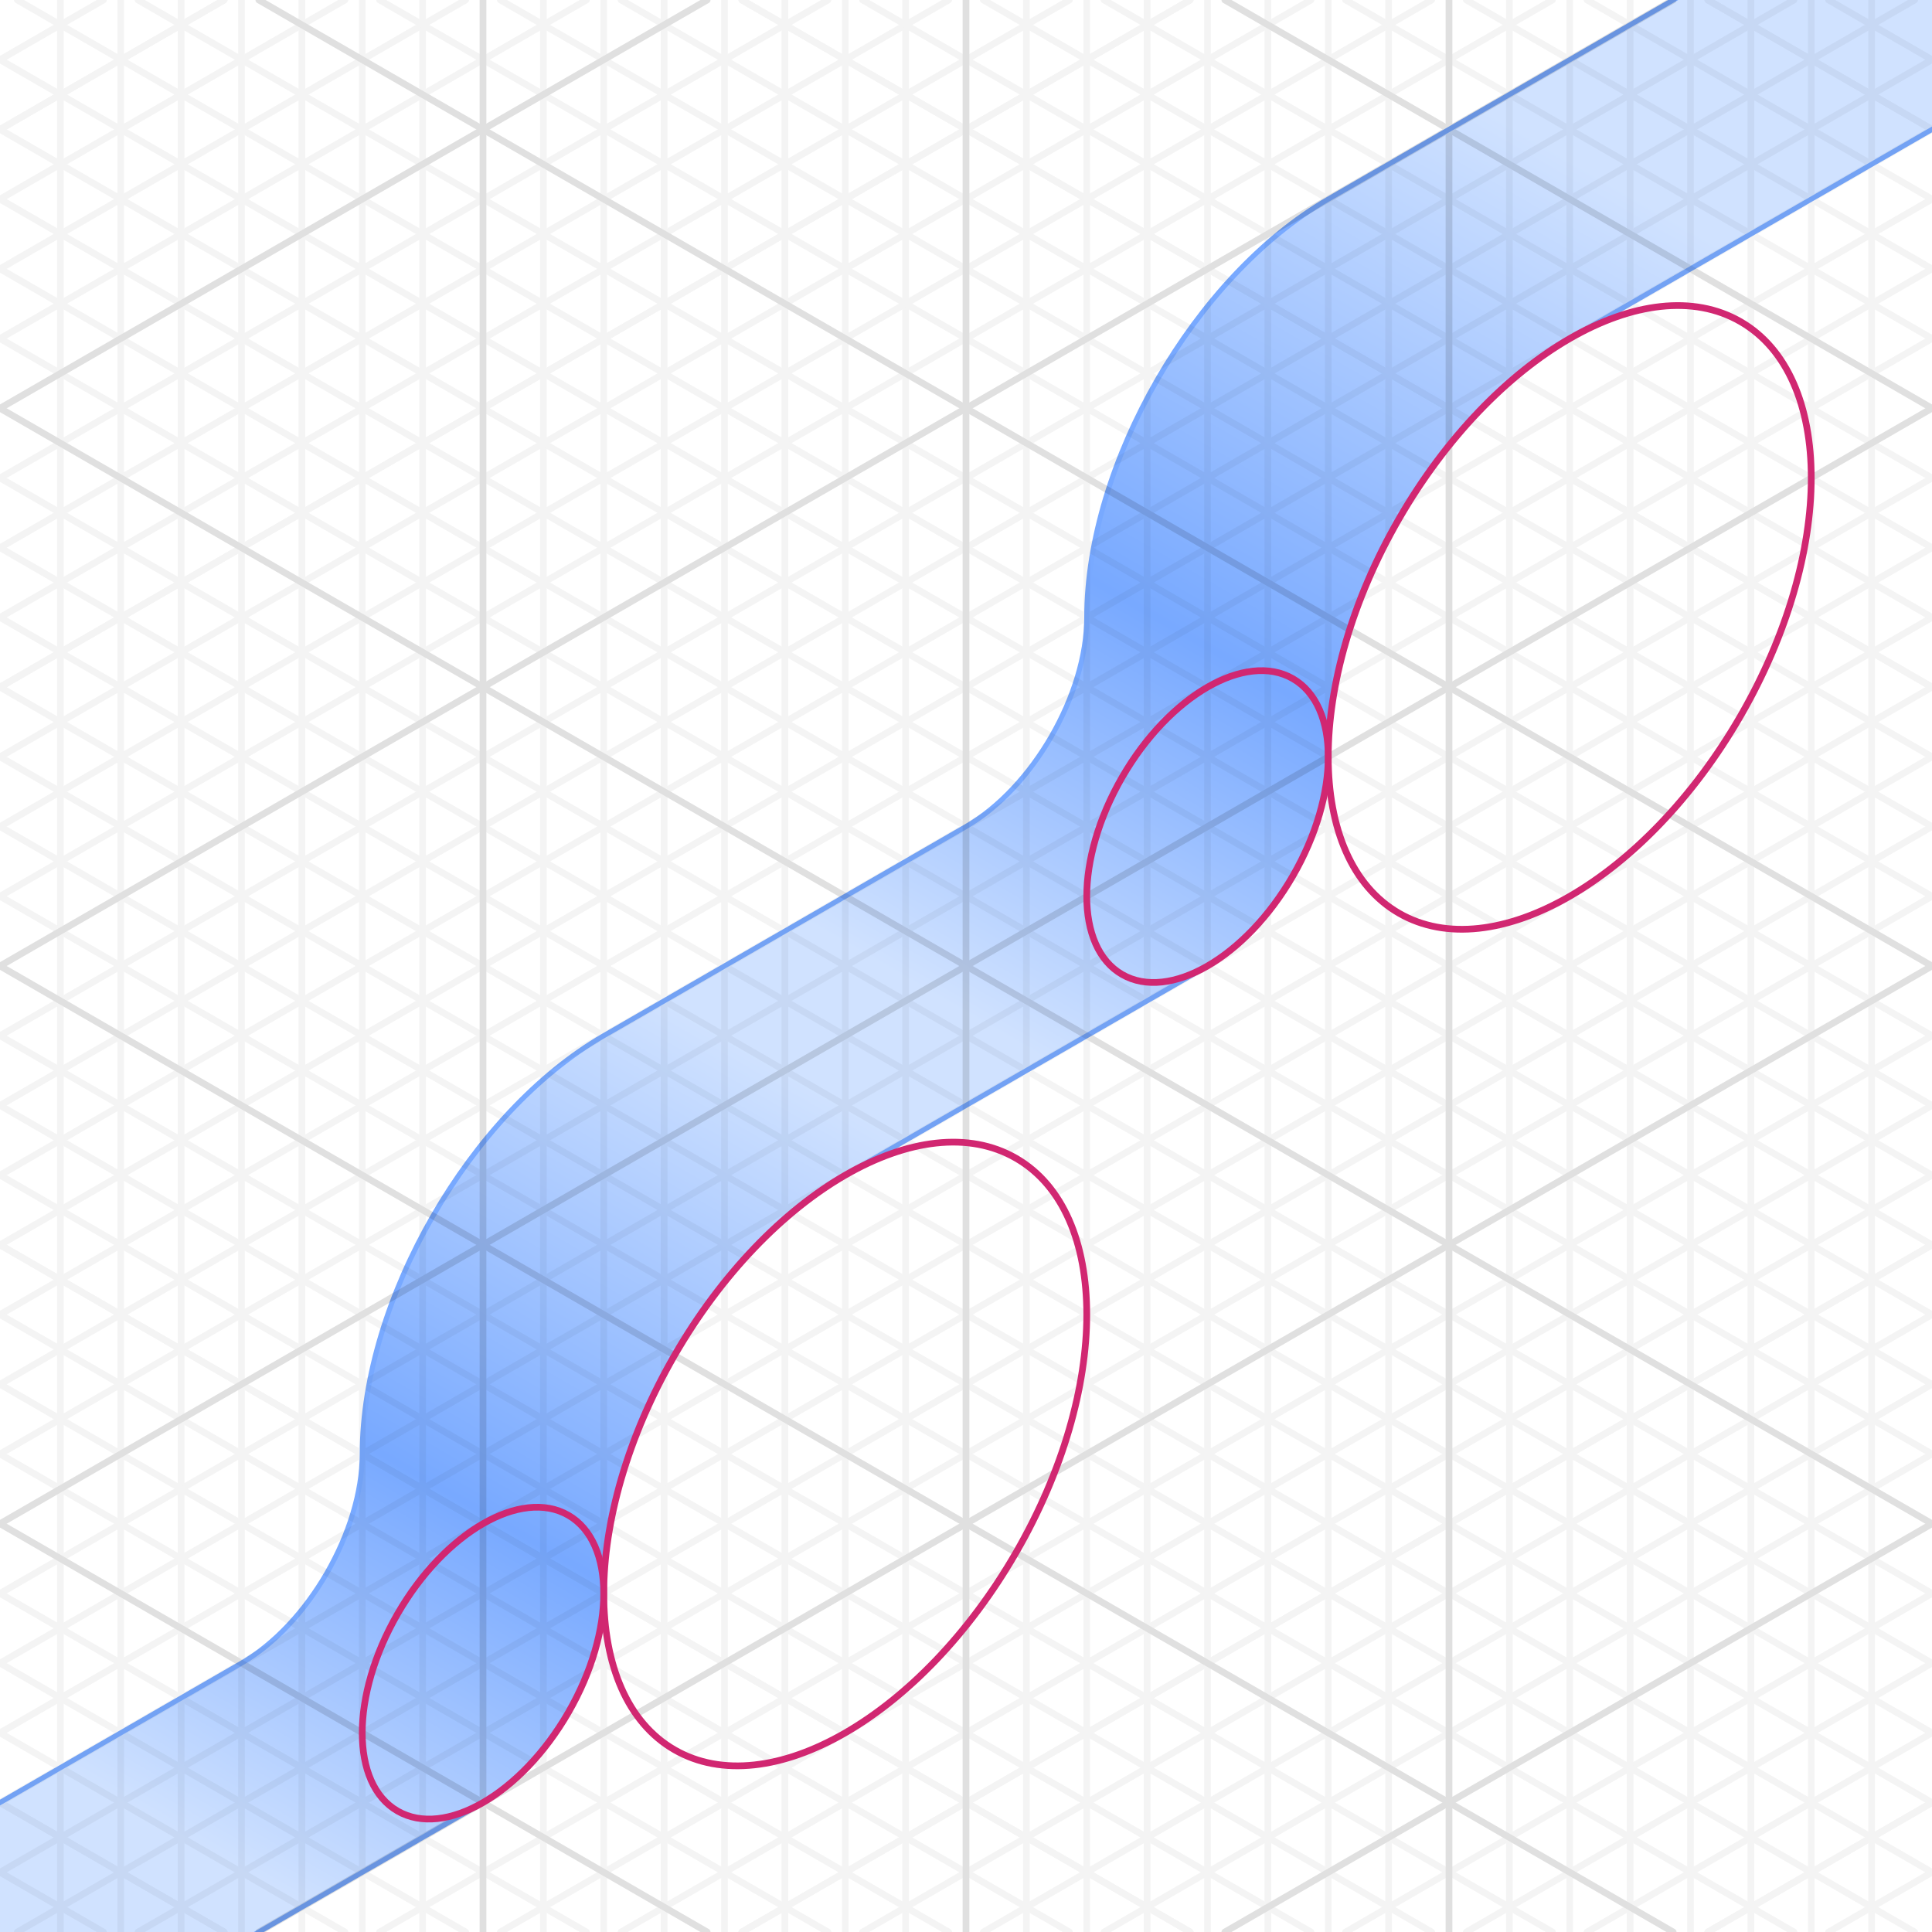
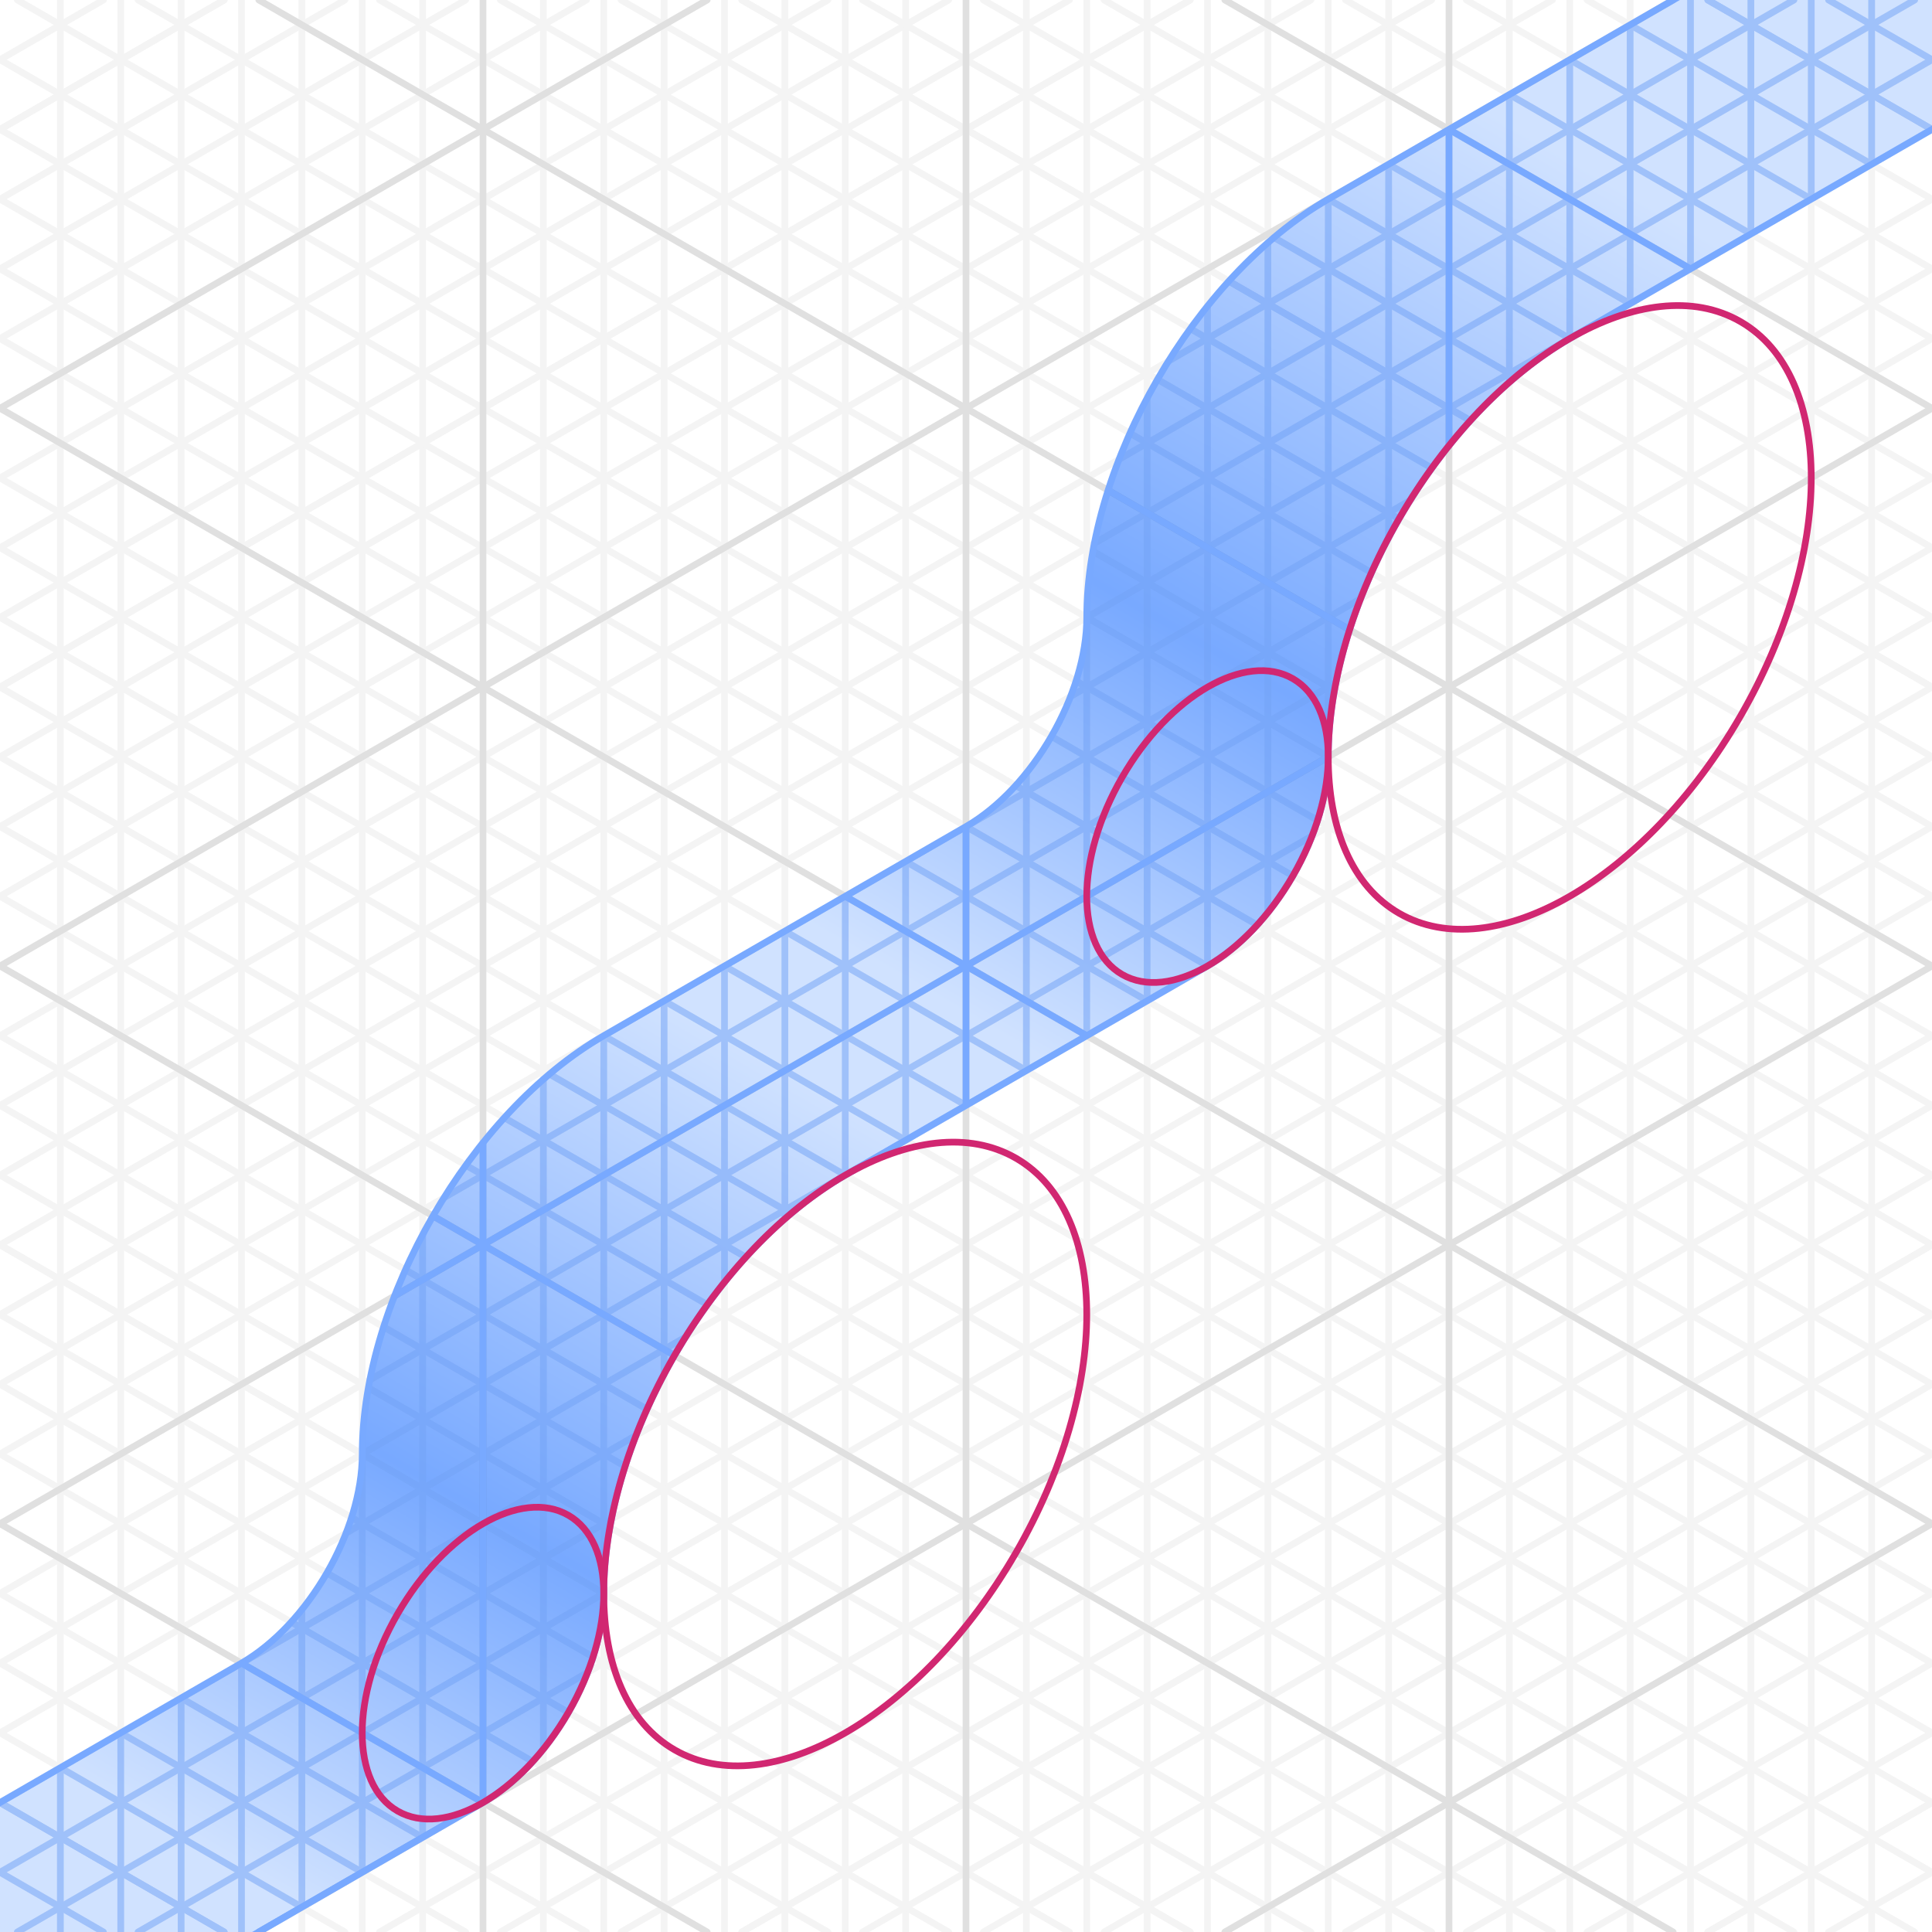
<svg xmlns="http://www.w3.org/2000/svg" viewBox="0 0 288 288">
  <defs>
-     <style>.cls-1{isolation:isolate;}.cls-2{fill:#fff;}.cls-3,.cls-4,.cls-6,.cls-7{fill:none;}.cls-3{stroke:#f4f4f4;}.cls-3,.cls-4{stroke-linecap:round;}.cls-3,.cls-4,.cls-5,.cls-6{stroke-miterlimit:10;}.cls-4{stroke:#e0e0e0;}.cls-5{stroke:#78a9ff;stroke-width:0.75px;mix-blend-mode:multiply;fill:url(#linear-gradient);}.cls-6{stroke:#d12771;}</style>
+     <style>.cls-1,.cls-11,.cls-12,.cls-2,.cls-6,.cls-7{fill:none;}.cls-11,.cls-2{stroke:#78a9ff;}.cls-11,.cls-12,.cls-2,.cls-6,.cls-7{stroke-miterlimit:10;}.cls-3{isolation:isolate;}.cls-4{clip-path:url(#clip-path);}.cls-5{fill:#fff;}.cls-6{stroke:#f4f4f4;}.cls-11,.cls-6,.cls-7{stroke-linecap:round;}.cls-7{stroke:#e0e0e0;}.cls-8{mix-blend-mode:multiply;fill:url(#linear-gradient);}.cls-9{clip-path:url(#clip-path-2);}.cls-10{opacity:0.5;}.cls-12{stroke:#d12771;}</style>
+     <clipPath id="clip-path">
+       <rect class="cls-1" width="288" height="288" />
+     </clipPath>
    <linearGradient id="linear-gradient" x1="34.997" y1="332.796" x2="248.5" y2="-37.002" gradientUnits="userSpaceOnUse">
      <stop offset="0.11" stop-color="#d0e2ff" />
      <stop offset="0.261" stop-color="#78a9ff" />
      <stop offset="0.447" stop-color="#d0e2ff" />
      <stop offset="0.496" stop-color="#d0e2ff" />
      <stop offset="0.649" stop-color="#78a9ff" />
      <stop offset="0.86" stop-color="#d0e2ff" />
    </linearGradient>
+     <clipPath id="clip-path-2">
+       <path class="cls-2" d="M4.993,307.394,72,268.708c9.941-5.739,18-19.7,18-31.178h0c0-22.958,16.118-50.874,36-62.353L180,144c9.942-5.74,18-19.7,18-31.177h0c0-22.958,16.118-50.875,36-62.354L297,14.1V-9H265L198,29.682c-19.883,11.479-36,39.4-36,62.354h0c0,11.479-8.059,25.438-18,31.177L90,154.39c-19.883,11.479-36,39.4-36,62.354h0c0,11.479-8.06,25.438-18,31.178L-9,273.9v33.493Z" />
+     </clipPath>
  </defs>
-   <g class="cls-1">
+   <g class="cls-3">
    <g id="Layer_3" data-name="Layer 3">
-       <rect class="cls-2" width="288" height="288" />
-       <line class="cls-3" x1="9" x2="9" y2="288" />
-       <line class="cls-3" x1="18" x2="18" y2="288" />
-       <line class="cls-3" x1="27" x2="27" y2="288" />
-       <line class="cls-3" x1="36" x2="36" y2="288" />
-       <line class="cls-3" x1="45" x2="45" y2="288" />
-       <line class="cls-3" x1="54" x2="54" y2="288" />
-       <line class="cls-3" x1="63" x2="63" y2="288" />
-       <line class="cls-3" x1="81" x2="81" y2="288" />
-       <line class="cls-3" x1="90" x2="90" y2="288" />
-       <line class="cls-3" x1="99" x2="99" y2="288" />
-       <line class="cls-3" x1="108" x2="108" y2="288" />
-       <line class="cls-3" x1="117" x2="117" y2="288" />
-       <line class="cls-3" x1="126" x2="126" y2="288" />
-       <line class="cls-3" x1="135" x2="135" y2="288" />
-       <line class="cls-3" x1="153" x2="153" y2="288" />
-       <line class="cls-3" x1="162" x2="162" y2="288" />
-       <line class="cls-3" x1="171" x2="171" y2="288" />
-       <line class="cls-3" x1="180" x2="180" y2="288" />
-       <line class="cls-3" x1="189" x2="189" y2="288" />
-       <line class="cls-3" x1="198" x2="198" y2="288" />
-       <line class="cls-3" x1="207" x2="207" y2="288" />
-       <line class="cls-3" x1="225" x2="225" y2="288" />
-       <line class="cls-3" x1="234" x2="234" y2="288" />
-       <line class="cls-3" x1="243" x2="243" y2="288" />
-       <line class="cls-3" x1="252" x2="252" y2="288" />
-       <line class="cls-3" x1="261" x2="261" y2="288" />
-       <line class="cls-3" x1="270" x2="270" y2="288" />
-       <line class="cls-3" x1="279" x2="279" y2="288" />
-       <line class="cls-3" x1="56.585" y1="288" x2="288" y2="154.392" />
-       <line class="cls-3" x1="74.585" y1="288" x2="288" y2="164.785" />
-       <line class="cls-3" x1="92.585" y1="288" x2="288" y2="175.177" />
-       <line class="cls-3" x1="110.585" y1="288" x2="288" y2="185.569" />
-       <line class="cls-3" x1="128.585" y1="288" x2="288" y2="195.962" />
-       <line class="cls-3" x1="146.585" y1="288" x2="288" y2="206.354" />
-       <line class="cls-3" x1="164.585" y1="288" x2="288" y2="216.746" />
-       <line class="cls-3" x1="200.585" y1="288" x2="288" y2="237.531" />
-       <line class="cls-3" x1="218.585" y1="288" x2="288" y2="247.923" />
-       <line class="cls-3" x1="236.585" y1="288" x2="288" y2="258.315" />
-       <line class="cls-3" x1="254.585" y1="288" x2="288" y2="268.708" />
-       <line class="cls-3" x1="254.585" y1="288" x2="288" y2="268.708" />
-       <line class="cls-3" x1="272.585" y1="288" x2="288" y2="279.1" />
-       <line class="cls-3" x1="110.585" y1="288" x2="288" y2="185.569" />
-       <line class="cls-3" x1="231.415" y2="133.608" />
-       <line class="cls-3" x1="213.415" y2="123.215" />
-       <line class="cls-3" x1="195.415" y2="112.823" />
-       <line class="cls-3" x1="177.415" y2="102.431" />
-       <line class="cls-3" x1="159.415" y2="92.038" />
-       <line class="cls-3" x1="141.415" y2="81.646" />
-       <line class="cls-3" x1="123.415" y2="71.254" />
-       <line class="cls-3" x1="87.415" y2="50.469" />
-       <line class="cls-3" x1="69.415" y2="40.077" />
-       <line class="cls-3" x1="51.415" y2="29.685" />
-       <line class="cls-3" x1="33.415" y2="19.292" />
-       <line class="cls-3" x1="33.415" y2="19.292" />
-       <line class="cls-3" x1="15.415" y2="8.9" />
-       <line class="cls-3" x1="177.415" y2="102.431" />
-       <line class="cls-3" x1="20.585" y1="288" x2="288" y2="133.608" />
-       <line class="cls-3" x1="2.585" y1="288" x2="288" y2="123.215" />
-       <line class="cls-3" y1="279.1" x2="288" y2="112.823" />
-       <line class="cls-3" y1="268.708" x2="288" y2="102.431" />
-       <line class="cls-3" y1="258.315" x2="288" y2="92.038" />
-       <line class="cls-3" y1="247.923" x2="288" y2="81.646" />
-       <line class="cls-3" y1="237.531" x2="288" y2="71.254" />
-       <line class="cls-3" y1="216.746" x2="288" y2="50.469" />
-       <line class="cls-3" y1="206.354" x2="288" y2="40.077" />
-       <line class="cls-3" y1="195.962" x2="288" y2="29.685" />
-       <line class="cls-3" y1="185.569" x2="288" y2="19.292" />
-       <line class="cls-3" y1="175.177" x2="288" y2="8.9" />
-       <line class="cls-3" y1="164.785" x2="285.415" />
-       <line class="cls-3" y1="154.392" x2="267.415" />
-       <line class="cls-3" x1="231.415" y1="288" y2="154.392" />
-       <line class="cls-3" x1="213.415" y1="288" y2="164.785" />
-       <line class="cls-3" x1="195.415" y1="288" y2="175.177" />
-       <line class="cls-3" x1="177.415" y1="288" y2="185.569" />
-       <line class="cls-3" x1="159.415" y1="288" y2="195.962" />
-       <line class="cls-3" x1="141.415" y1="288" y2="206.354" />
-       <line class="cls-3" x1="123.415" y1="288" y2="216.746" />
-       <line class="cls-3" x1="87.415" y1="288" y2="237.531" />
-       <line class="cls-3" x1="69.415" y1="288" y2="247.923" />
-       <line class="cls-3" x1="51.415" y1="288" y2="258.315" />
-       <line class="cls-3" x1="33.415" y1="288" y2="268.708" />
-       <line class="cls-3" x1="33.415" y1="288" y2="268.708" />
-       <line class="cls-3" x1="15.415" y1="288" y2="279.1" />
-       <line class="cls-3" x1="177.415" y1="288" y2="185.569" />
-       <line class="cls-3" x1="56.585" x2="288" y2="133.608" />
-       <line class="cls-3" x1="74.585" x2="288" y2="123.215" />
-       <line class="cls-3" x1="92.585" x2="288" y2="112.823" />
-       <line class="cls-3" x1="110.585" x2="288" y2="102.431" />
-       <line class="cls-3" x1="128.585" x2="288" y2="92.038" />
-       <line class="cls-3" x1="146.585" x2="288" y2="81.646" />
-       <line class="cls-3" x1="164.585" x2="288" y2="71.254" />
-       <line class="cls-3" x1="200.585" x2="288" y2="50.469" />
-       <line class="cls-3" x1="218.585" x2="288" y2="40.077" />
-       <line class="cls-3" x1="236.585" x2="288" y2="29.685" />
-       <line class="cls-3" x1="254.585" x2="288" y2="19.292" />
-       <line class="cls-3" x1="254.585" x2="288" y2="19.292" />
-       <line class="cls-3" x1="272.585" x2="288" y2="8.9" />
-       <line class="cls-3" x1="110.585" x2="288" y2="102.431" />
-       <line class="cls-3" x1="267.415" y1="288" y2="133.608" />
-       <line class="cls-3" x1="285.415" y1="288" y2="123.215" />
-       <line class="cls-3" x1="288" y1="279.1" y2="112.823" />
-       <line class="cls-3" x1="288" y1="268.708" y2="102.431" />
-       <line class="cls-3" x1="288" y1="258.315" y2="92.038" />
-       <line class="cls-3" x1="288" y1="247.923" y2="81.646" />
-       <line class="cls-3" x1="288" y1="237.531" y2="71.254" />
-       <line class="cls-3" x1="288" y1="216.746" y2="50.469" />
-       <line class="cls-3" x1="288" y1="206.354" y2="40.077" />
-       <line class="cls-3" x1="288" y1="195.962" y2="29.685" />
-       <line class="cls-3" x1="288" y1="185.569" y2="19.292" />
-       <line class="cls-3" x1="288" y1="175.177" y2="8.9" />
-       <line class="cls-3" x1="288" y1="164.785" x2="2.585" />
-       <line class="cls-3" x1="288" y1="154.392" x2="20.585" />
-       <line class="cls-4" x1="105.415" y1="288" y2="227.138" />
-       <line class="cls-4" x1="182.585" x2="288" y2="60.862" />
-       <line class="cls-4" x1="249.415" y1="288" y2="144" />
-       <line class="cls-4" x1="288" y1="227.138" y2="60.862" />
-       <line class="cls-4" x1="288" y1="144" x2="38.585" />
-       <line class="cls-4" x1="182.585" y1="288" x2="288" y2="227.138" />
-       <line class="cls-4" x1="105.415" y2="60.862" />
-       <line class="cls-4" x1="38.585" y1="288" x2="288" y2="144" />
-       <line class="cls-4" y1="227.138" x2="288" y2="60.862" />
-       <line class="cls-4" y1="144" x2="249.415" />
-       <line class="cls-4" x1="72" x2="72" y2="288" />
-       <line class="cls-4" x1="144" x2="144" y2="288" />
-       <line class="cls-4" x1="216" x2="216" y2="288" />
-       <path class="cls-5" d="M4.993,307.394,72,268.708c9.941-5.739,18-19.7,18-31.178h0c0-22.958,16.118-50.874,36-62.353L180,144c9.942-5.74,18-19.7,18-31.177h0c0-22.958,16.118-50.875,36-62.354L297,14.1V-9H265L198,29.682c-19.883,11.479-36,39.4-36,62.354h0c0,11.479-8.059,25.438-18,31.177L90,154.39c-19.883,11.479-36,39.4-36,62.354h0c0,11.479-8.06,25.438-18,31.178L-9,273.9v33.493Z" />
-       <ellipse class="cls-6" cx="180" cy="123.214" rx="25.456" ry="14.697" transform="translate(-16.706 217.492) rotate(-60)" />
-       <polygon class="cls-7" points="198 133.606 162 154.391 162 112.822 198 92.037 198 133.606" />
-       <ellipse class="cls-6" cx="71.998" cy="247.923" rx="25.457" ry="14.698" transform="translate(-178.709 186.313) rotate(-60)" />
-       <polygon class="cls-7" points="89.998 258.316 53.997 279.101 53.997 237.53 89.998 216.745 89.998 258.316" />
-       <ellipse class="cls-6" cx="234" cy="92.037" rx="50.912" ry="29.394" transform="translate(37.294 248.669) rotate(-60)" />
-       <polygon class="cls-7" points="270 112.822 198 154.391 198.001 71.253 270 29.683 270 112.822" />
-       <ellipse class="cls-6" cx="126" cy="216.745" rx="50.912" ry="29.394" transform="translate(-124.706 217.492) rotate(-60)" />
-       <polygon class="cls-7" points="162 237.529 90 279.099 90 195.96 162 154.391 162 237.529" />
+       <g class="cls-4">
+         <rect class="cls-5" width="288" height="288" />
+         <line class="cls-6" x1="9" x2="9" y2="288" />
+         <line class="cls-6" x1="18" x2="18" y2="288" />
+         <line class="cls-6" x1="27" x2="27" y2="288" />
+         <line class="cls-6" x1="36" x2="36" y2="288" />
+         <line class="cls-6" x1="45" x2="45" y2="288" />
+         <line class="cls-6" x1="54" x2="54" y2="288" />
+         <line class="cls-6" x1="63" x2="63" y2="288" />
+         <line class="cls-6" x1="81" x2="81" y2="288" />
+         <line class="cls-6" x1="90" x2="90" y2="288" />
+         <line class="cls-6" x1="99" x2="99" y2="288" />
+         <line class="cls-6" x1="108" x2="108" y2="288" />
+         <line class="cls-6" x1="117" x2="117" y2="288" />
+         <line class="cls-6" x1="126" x2="126" y2="288" />
+         <line class="cls-6" x1="135" x2="135" y2="288" />
+         <line class="cls-6" x1="153" x2="153" y2="288" />
+         <line class="cls-6" x1="162" x2="162" y2="288" />
+         <line class="cls-6" x1="171" x2="171" y2="288" />
+         <line class="cls-6" x1="180" x2="180" y2="288" />
+         <line class="cls-6" x1="189" x2="189" y2="288" />
+         <line class="cls-6" x1="198" x2="198" y2="288" />
+         <line class="cls-6" x1="207" x2="207" y2="288" />
+         <line class="cls-6" x1="225" x2="225" y2="288" />
+         <line class="cls-6" x1="234" x2="234" y2="288" />
+         <line class="cls-6" x1="243" x2="243" y2="288" />
+         <line class="cls-6" x1="252" x2="252" y2="288" />
+         <line class="cls-6" x1="261" x2="261" y2="288" />
+         <line class="cls-6" x1="270" x2="270" y2="288" />
+         <line class="cls-6" x1="279" x2="279" y2="288" />
+         <line class="cls-6" x1="56.585" y1="288" x2="288" y2="154.392" />
+         <line class="cls-6" x1="74.585" y1="288" x2="288" y2="164.785" />
+         <line class="cls-6" x1="92.585" y1="288" x2="288" y2="175.177" />
+         <line class="cls-6" x1="110.585" y1="288" x2="288" y2="185.569" />
+         <line class="cls-6" x1="128.585" y1="288" x2="288" y2="195.962" />
+         <line class="cls-6" x1="146.585" y1="288" x2="288" y2="206.354" />
+         <line class="cls-6" x1="164.585" y1="288" x2="288" y2="216.746" />
+         <line class="cls-6" x1="200.585" y1="288" x2="288" y2="237.531" />
+         <line class="cls-6" x1="218.585" y1="288" x2="288" y2="247.923" />
+         <line class="cls-6" x1="236.585" y1="288" x2="288" y2="258.315" />
+         <line class="cls-6" x1="254.585" y1="288" x2="288" y2="268.708" />
+         <line class="cls-6" x1="254.585" y1="288" x2="288" y2="268.708" />
+         <line class="cls-6" x1="272.585" y1="288" x2="288" y2="279.1" />
+         <line class="cls-6" x1="110.585" y1="288" x2="288" y2="185.569" />
+         <line class="cls-6" x1="231.415" y2="133.608" />
+         <line class="cls-6" x1="213.415" y2="123.215" />
+         <line class="cls-6" x1="195.415" y2="112.823" />
+         <line class="cls-6" x1="177.415" y2="102.431" />
+         <line class="cls-6" x1="159.415" y2="92.038" />
+         <line class="cls-6" x1="141.415" y2="81.646" />
+         <line class="cls-6" x1="123.415" y2="71.254" />
+         <line class="cls-6" x1="87.415" y2="50.469" />
+         <line class="cls-6" x1="69.415" y2="40.077" />
+         <line class="cls-6" x1="51.415" y2="29.685" />
+         <line class="cls-6" x1="33.415" y2="19.292" />
+         <line class="cls-6" x1="33.415" y2="19.292" />
+         <line class="cls-6" x1="15.415" y2="8.9" />
+         <line class="cls-6" x1="177.415" y2="102.431" />
+         <line class="cls-6" x1="20.585" y1="288" x2="288" y2="133.608" />
+         <line class="cls-6" x1="2.585" y1="288" x2="288" y2="123.215" />
+         <line class="cls-6" y1="279.1" x2="288" y2="112.823" />
+         <line class="cls-6" y1="268.708" x2="288" y2="102.431" />
+         <line class="cls-6" y1="258.315" x2="288" y2="92.038" />
+         <line class="cls-6" y1="247.923" x2="288" y2="81.646" />
+         <line class="cls-6" y1="237.531" x2="288" y2="71.254" />
+         <line class="cls-6" y1="216.746" x2="288" y2="50.469" />
+         <line class="cls-6" y1="206.354" x2="288" y2="40.077" />
+         <line class="cls-6" y1="195.962" x2="288" y2="29.685" />
+         <line class="cls-6" y1="185.569" x2="288" y2="19.292" />
+         <line class="cls-6" y1="175.177" x2="288" y2="8.9" />
+         <line class="cls-6" y1="164.785" x2="285.415" />
+         <line class="cls-6" y1="154.392" x2="267.415" />
+         <line class="cls-6" x1="231.415" y1="288" y2="154.392" />
+         <line class="cls-6" x1="213.415" y1="288" y2="164.785" />
+         <line class="cls-6" x1="195.415" y1="288" y2="175.177" />
+         <line class="cls-6" x1="177.415" y1="288" y2="185.569" />
+         <line class="cls-6" x1="159.415" y1="288" y2="195.962" />
+         <line class="cls-6" x1="141.415" y1="288" y2="206.354" />
+         <line class="cls-6" x1="123.415" y1="288" y2="216.746" />
+         <line class="cls-6" x1="87.415" y1="288" y2="237.531" />
+         <line class="cls-6" x1="69.415" y1="288" y2="247.923" />
+         <line class="cls-6" x1="51.415" y1="288" y2="258.315" />
+         <line class="cls-6" x1="33.415" y1="288" y2="268.708" />
+         <line class="cls-6" x1="33.415" y1="288" y2="268.708" />
+         <line class="cls-6" x1="15.415" y1="288" y2="279.1" />
+         <line class="cls-6" x1="177.415" y1="288" y2="185.569" />
+         <line class="cls-6" x1="56.585" x2="288" y2="133.608" />
+         <line class="cls-6" x1="74.585" x2="288" y2="123.215" />
+         <line class="cls-6" x1="92.585" x2="288" y2="112.823" />
+         <line class="cls-6" x1="110.585" x2="288" y2="102.431" />
+         <line class="cls-6" x1="128.585" x2="288" y2="92.038" />
+         <line class="cls-6" x1="146.585" x2="288" y2="81.646" />
+         <line class="cls-6" x1="164.585" x2="288" y2="71.254" />
+         <line class="cls-6" x1="200.585" x2="288" y2="50.469" />
+         <line class="cls-6" x1="218.585" x2="288" y2="40.077" />
+         <line class="cls-6" x1="236.585" x2="288" y2="29.685" />
+         <line class="cls-6" x1="254.585" x2="288" y2="19.292" />
+         <line class="cls-6" x1="254.585" x2="288" y2="19.292" />
+         <line class="cls-6" x1="272.585" x2="288" y2="8.9" />
+         <line class="cls-6" x1="110.585" x2="288" y2="102.431" />
+         <line class="cls-6" x1="267.415" y1="288" y2="133.608" />
+         <line class="cls-6" x1="285.415" y1="288" y2="123.215" />
+         <line class="cls-6" x1="288" y1="279.1" y2="112.823" />
+         <line class="cls-6" x1="288" y1="268.708" y2="102.431" />
+         <line class="cls-6" x1="288" y1="258.315" y2="92.038" />
+         <line class="cls-6" x1="288" y1="247.923" y2="81.646" />
+         <line class="cls-6" x1="288" y1="237.531" y2="71.254" />
+         <line class="cls-6" x1="288" y1="216.746" y2="50.469" />
+         <line class="cls-6" x1="288" y1="206.354" y2="40.077" />
+         <line class="cls-6" x1="288" y1="195.962" y2="29.685" />
+         <line class="cls-6" x1="288" y1="185.569" y2="19.292" />
+         <line class="cls-6" x1="288" y1="175.177" y2="8.9" />
+         <line class="cls-6" x1="288" y1="164.785" x2="2.585" />
+         <line class="cls-6" x1="288" y1="154.392" x2="20.585" />
+         <line class="cls-7" x1="105.415" y1="288" y2="227.138" />
+         <line class="cls-7" x1="182.585" x2="288" y2="60.862" />
+         <line class="cls-7" x1="249.415" y1="288" y2="144" />
+         <line class="cls-7" x1="288" y1="227.138" y2="60.862" />
+         <line class="cls-7" x1="288" y1="144" x2="38.585" />
+         <line class="cls-7" x1="182.585" y1="288" x2="288" y2="227.138" />
+         <line class="cls-7" x1="105.415" y2="60.862" />
+         <line class="cls-7" x1="38.585" y1="288" x2="288" y2="144" />
+         <line class="cls-7" y1="227.138" x2="288" y2="60.862" />
+         <line class="cls-7" y1="144" x2="249.415" />
+         <line class="cls-7" x1="72" x2="72" y2="288" />
+         <line class="cls-7" x1="144" x2="144" y2="288" />
+         <line class="cls-7" x1="216" x2="216" y2="288" />
+         <path class="cls-8" d="M4.993,307.394,72,268.708c9.941-5.739,18-19.7,18-31.178h0c0-22.958,16.118-50.874,36-62.353L180,144c9.942-5.74,18-19.7,18-31.177h0c0-22.958,16.118-50.875,36-62.354L297,14.1V-9H265L198,29.682c-19.883,11.479-36,39.4-36,62.354h0c0,11.479-8.059,25.438-18,31.177L90,154.39c-19.883,11.479-36,39.4-36,62.354h0c0,11.479-8.06,25.438-18,31.178L-9,273.9v33.493Z" />
+         <g class="cls-9">
+           <g class="cls-10">
+             <line class="cls-11" x1="9" x2="9" y2="288" />
+             <line class="cls-11" x1="18" x2="18" y2="288" />
+             <line class="cls-11" x1="27" x2="27" y2="288" />
+             <line class="cls-11" x1="36" x2="36" y2="288" />
+             <line class="cls-11" x1="45" x2="45" y2="288" />
+             <line class="cls-11" x1="54" x2="54" y2="288" />
+             <line class="cls-11" x1="63" x2="63" y2="288" />
+             <line class="cls-11" x1="81" x2="81" y2="288" />
+             <line class="cls-11" x1="90" x2="90" y2="288" />
+             <line class="cls-11" x1="99" x2="99" y2="288" />
+             <line class="cls-11" x1="108" x2="108" y2="288" />
+             <line class="cls-11" x1="117" x2="117" y2="288" />
+             <line class="cls-11" x1="126" x2="126" y2="288" />
+             <line class="cls-11" x1="135" x2="135" y2="288" />
+             <line class="cls-11" x1="153" x2="153" y2="288" />
+             <line class="cls-11" x1="162" x2="162" y2="288" />
+             <line class="cls-11" x1="171" x2="171" y2="288" />
+             <line class="cls-11" x1="180" x2="180" y2="288" />
+             <line class="cls-11" x1="189" x2="189" y2="288" />
+             <line class="cls-11" x1="198" x2="198" y2="288" />
+             <line class="cls-11" x1="207" x2="207" y2="288" />
+             <line class="cls-11" x1="225" x2="225" y2="288" />
+             <line class="cls-11" x1="234" x2="234" y2="288" />
+             <line class="cls-11" x1="243" x2="243" y2="288" />
+             <line class="cls-11" x1="252" x2="252" y2="288" />
+             <line class="cls-11" x1="261" x2="261" y2="288" />
+             <line class="cls-11" x1="270" x2="270" y2="288" />
+             <line class="cls-11" x1="279" x2="279" y2="288" />
+             <line class="cls-11" x1="20.585" y1="288" x2="288" y2="133.608" />
+             <line class="cls-11" x1="2.585" y1="288" x2="288" y2="123.215" />
+             <line class="cls-11" y1="279.1" x2="288" y2="112.823" />
+             <line class="cls-11" y1="268.708" x2="288" y2="102.431" />
+             <line class="cls-11" y1="258.315" x2="288" y2="92.038" />
+             <line class="cls-11" y1="247.923" x2="288" y2="81.646" />
+             <line class="cls-11" y1="237.531" x2="288" y2="71.254" />
+             <line class="cls-11" y1="216.746" x2="288" y2="50.469" />
+             <line class="cls-11" y1="206.354" x2="288" y2="40.077" />
+             <line class="cls-11" y1="195.962" x2="288" y2="29.685" />
+             <line class="cls-11" y1="185.569" x2="288" y2="19.292" />
+             <line class="cls-11" y1="175.177" x2="288" y2="8.9" />
+             <line class="cls-11" y1="164.785" x2="285.415" />
+             <line class="cls-11" y1="154.392" x2="267.415" />
+             <line class="cls-11" x1="231.415" y1="288" y2="154.392" />
+             <line class="cls-11" x1="213.415" y1="288" y2="164.785" />
+             <line class="cls-11" x1="195.415" y1="288" y2="175.177" />
+             <line class="cls-11" x1="177.415" y1="288" y2="185.569" />
+             <line class="cls-11" x1="159.415" y1="288" y2="195.962" />
+             <line class="cls-11" x1="141.415" y1="288" y2="206.354" />
+             <line class="cls-11" x1="123.415" y1="288" y2="216.746" />
+             <line class="cls-11" x1="87.415" y1="288" y2="237.531" />
+             <line class="cls-11" x1="69.415" y1="288" y2="247.923" />
+             <line class="cls-11" x1="51.415" y1="288" y2="258.315" />
+             <line class="cls-11" x1="33.415" y1="288" y2="268.708" />
+             <line class="cls-11" x1="33.415" y1="288" y2="268.708" />
+             <line class="cls-11" x1="15.415" y1="288" y2="279.1" />
+             <line class="cls-11" x1="177.415" y1="288" y2="185.569" />
+             <line class="cls-11" x1="56.585" x2="288" y2="133.608" />
+             <line class="cls-11" x1="74.585" x2="288" y2="123.215" />
+             <line class="cls-11" x1="92.585" x2="288" y2="112.823" />
+             <line class="cls-11" x1="110.585" x2="288" y2="102.431" />
+             <line class="cls-11" x1="128.585" x2="288" y2="92.038" />
+             <line class="cls-11" x1="146.585" x2="288" y2="81.646" />
+             <line class="cls-11" x1="164.585" x2="288" y2="71.254" />
+             <line class="cls-11" x1="200.585" x2="288" y2="50.469" />
+             <line class="cls-11" x1="218.585" x2="288" y2="40.077" />
+             <line class="cls-11" x1="236.585" x2="288" y2="29.685" />
+             <line class="cls-11" x1="254.585" x2="288" y2="19.292" />
+             <line class="cls-11" x1="254.585" x2="288" y2="19.292" />
+             <line class="cls-11" x1="272.585" x2="288" y2="8.9" />
+             <line class="cls-11" x1="110.585" x2="288" y2="102.431" />
+             <line class="cls-11" x1="267.415" y1="288" y2="133.608" />
+             <line class="cls-11" x1="285.415" y1="288" y2="123.215" />
+             <line class="cls-11" x1="288" y1="279.1" y2="112.823" />
+             <line class="cls-11" x1="288" y1="268.708" y2="102.431" />
+             <line class="cls-11" x1="288" y1="258.315" y2="92.038" />
+             <line class="cls-11" x1="288" y1="247.923" y2="81.646" />
+             <line class="cls-11" x1="288" y1="237.531" y2="71.254" />
+             <line class="cls-11" x1="288" y1="216.746" y2="50.469" />
+             <line class="cls-11" x1="288" y1="206.354" y2="40.077" />
+             <line class="cls-11" x1="288" y1="195.962" y2="29.685" />
+             <line class="cls-11" x1="288" y1="185.569" y2="19.292" />
+             <line class="cls-11" x1="288" y1="175.177" y2="8.9" />
+             <line class="cls-11" x1="288" y1="164.785" x2="2.585" />
+             <line class="cls-11" x1="288" y1="154.392" x2="20.585" />
+           </g>
+           <line class="cls-11" x1="105.415" y1="288" y2="227.138" />
+           <line class="cls-11" x1="182.585" x2="288" y2="60.862" />
+           <line class="cls-11" x1="249.415" y1="288" y2="144" />
+           <line class="cls-11" x1="288" y1="227.138" y2="60.862" />
+           <line class="cls-11" x1="288" y1="144" x2="38.585" />
+           <line class="cls-11" x1="38.585" y1="288" x2="288" y2="144" />
+           <line class="cls-11" y1="227.138" x2="288" y2="60.862" />
+           <line class="cls-11" x1="72" x2="72" y2="288" />
+           <line class="cls-11" x1="144" x2="144" y2="288" />
+           <line class="cls-11" x1="216" x2="216" y2="288" />
+         </g>
+         <path class="cls-2" d="M4.993,307.394,72,268.708c9.941-5.739,18-19.7,18-31.178h0c0-22.958,16.118-50.874,36-62.353L180,144c9.942-5.74,18-19.7,18-31.177h0c0-22.958,16.118-50.875,36-62.354L297,14.1V-9H265L198,29.682c-19.883,11.479-36,39.4-36,62.354h0c0,11.479-8.059,25.438-18,31.177L90,154.39c-19.883,11.479-36,39.4-36,62.354h0c0,11.479-8.06,25.438-18,31.178L-9,273.9v33.493Z" />
+         <ellipse class="cls-12" cx="180" cy="123.214" rx="25.456" ry="14.697" transform="translate(-16.706 217.492) rotate(-60)" />
+         <polygon class="cls-1" points="198 133.606 162 154.391 162 112.822 198 92.037 198 133.606" />
+         <ellipse class="cls-12" cx="71.998" cy="247.923" rx="25.457" ry="14.698" transform="translate(-178.709 186.313) rotate(-60)" />
+         <polygon class="cls-1" points="89.998 258.316 53.997 279.101 53.997 237.53 89.998 216.745 89.998 258.316" />
+         <ellipse class="cls-12" cx="234" cy="92.037" rx="50.912" ry="29.394" transform="translate(37.294 248.669) rotate(-60)" />
+         <polygon class="cls-1" points="270 112.822 198 154.391 198.001 71.253 270 29.683 270 112.822" />
+         <ellipse class="cls-12" cx="126" cy="216.745" rx="50.912" ry="29.394" transform="translate(-124.706 217.492) rotate(-60)" />
+         <polygon class="cls-1" points="162 237.529 90 279.099 90 195.96 162 154.391 162 237.529" />
+       </g>
    </g>
  </g>
</svg>
